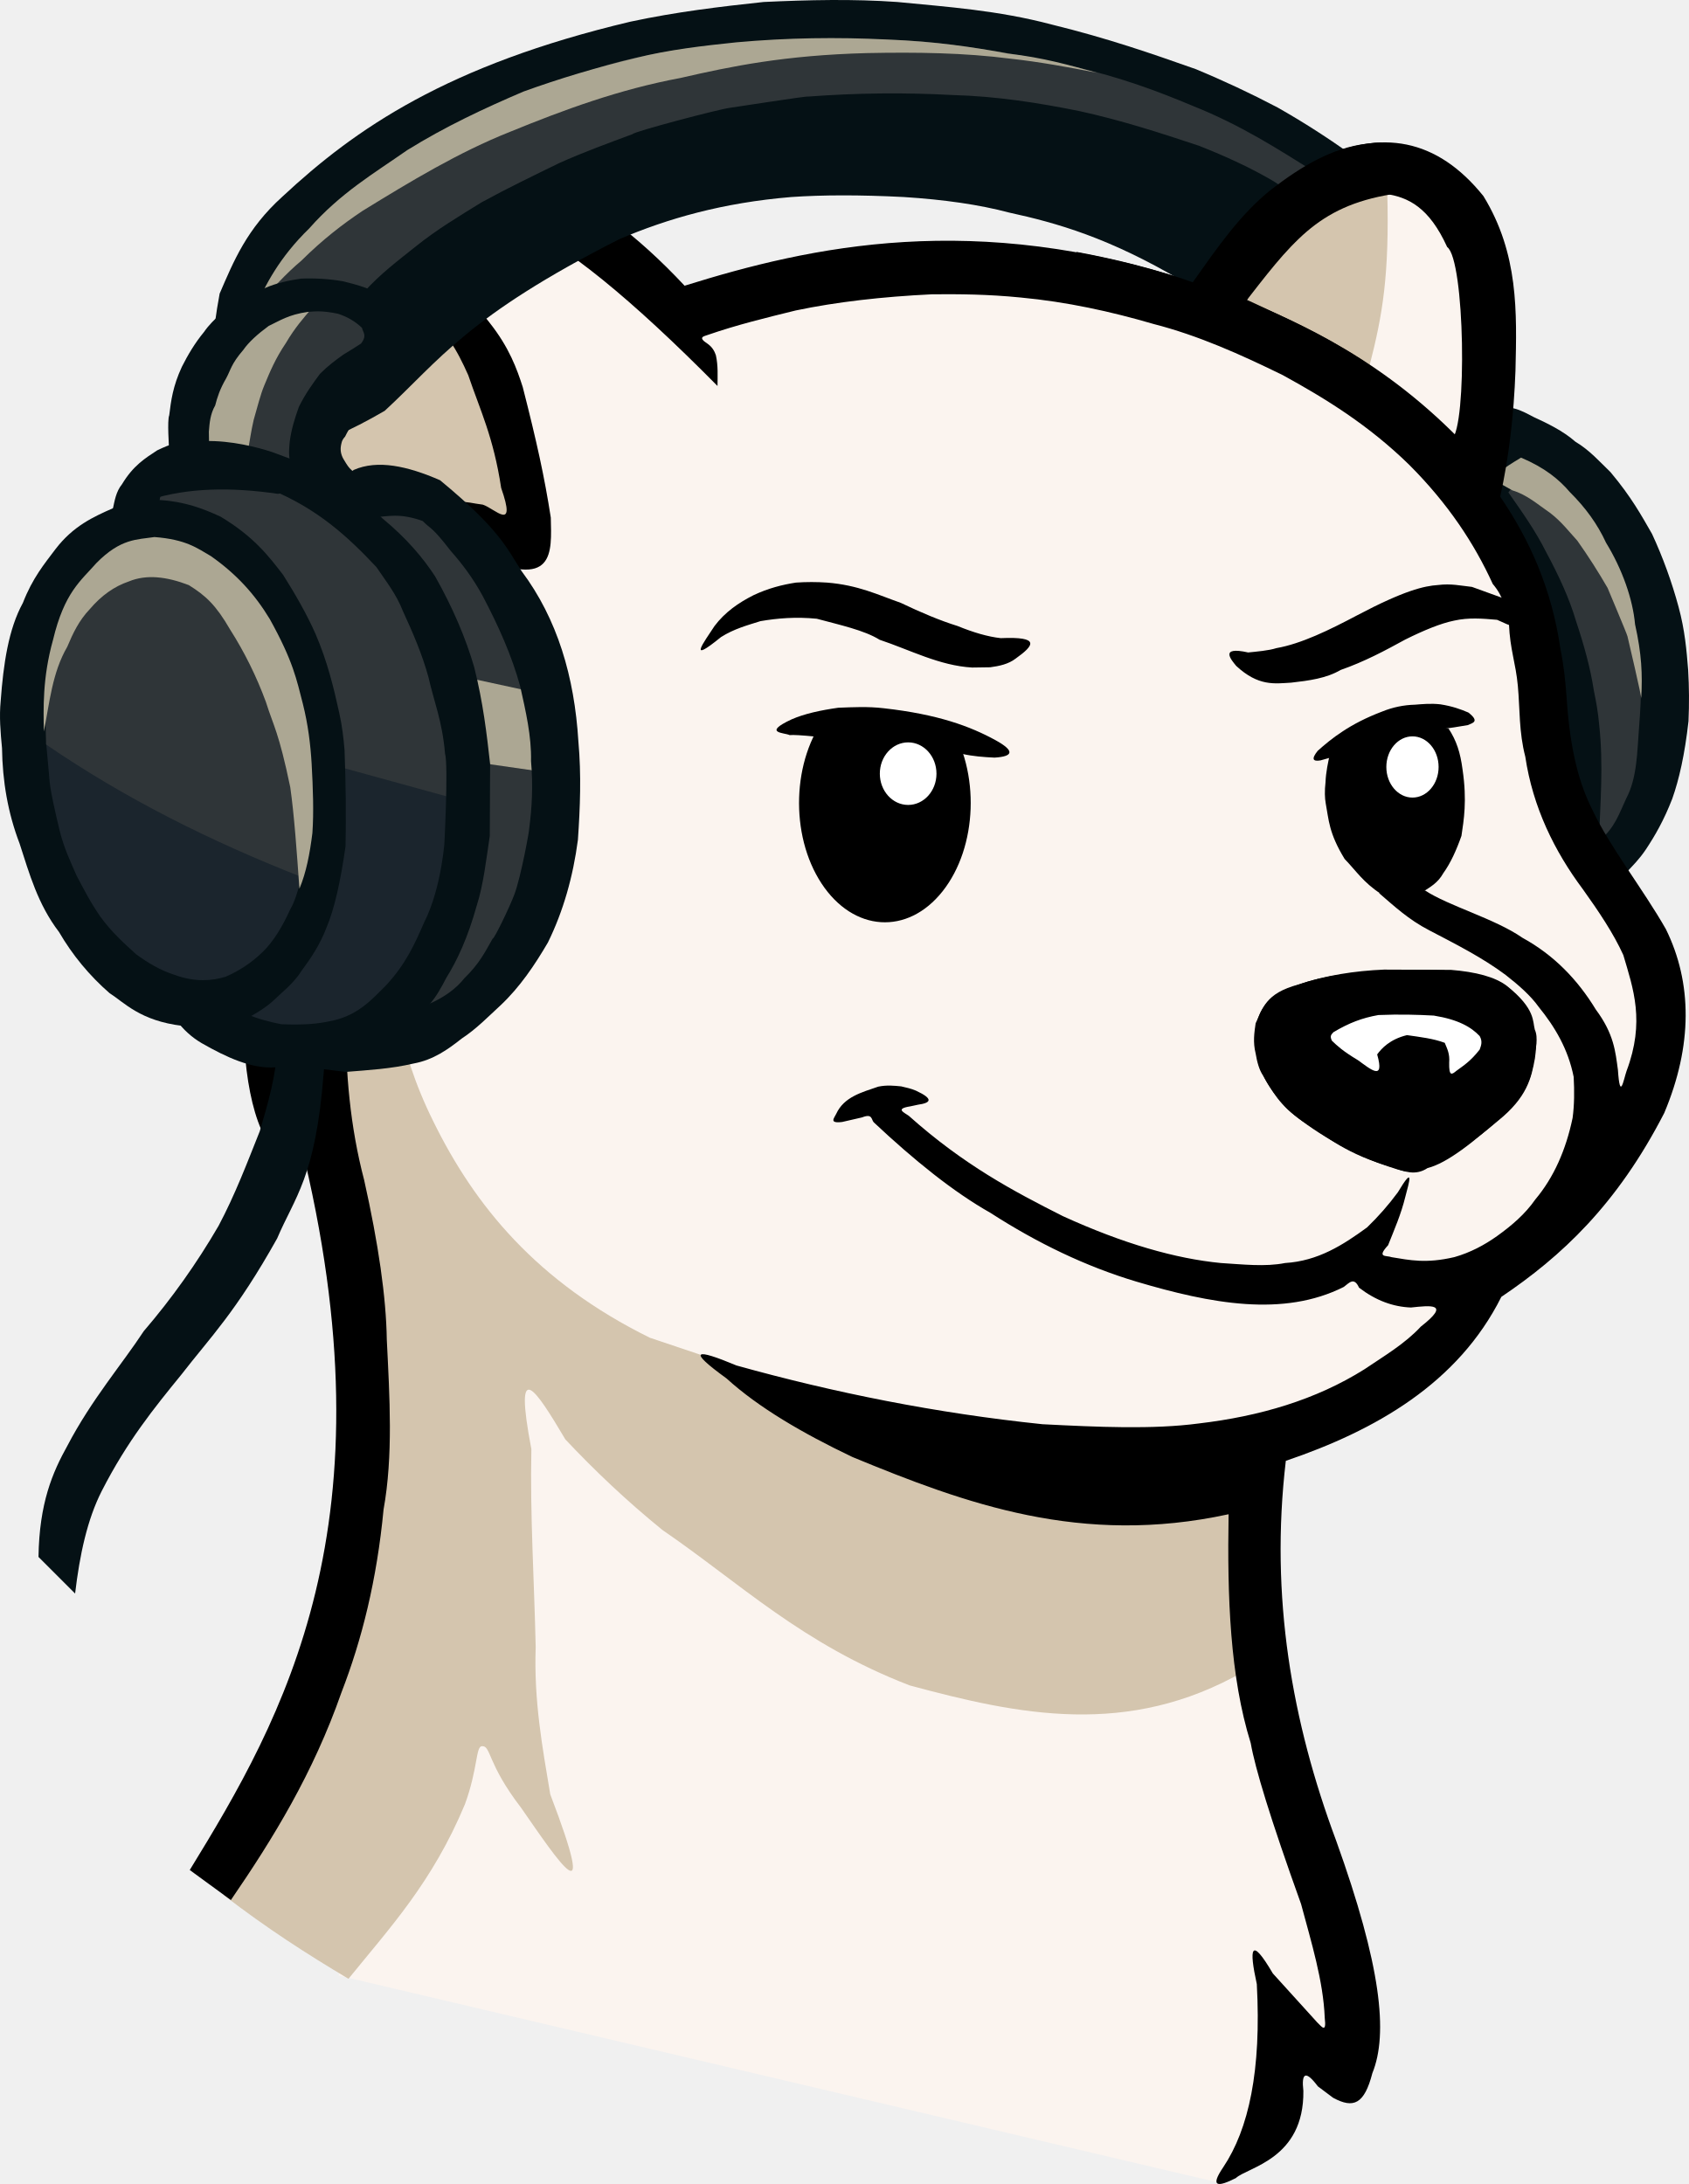
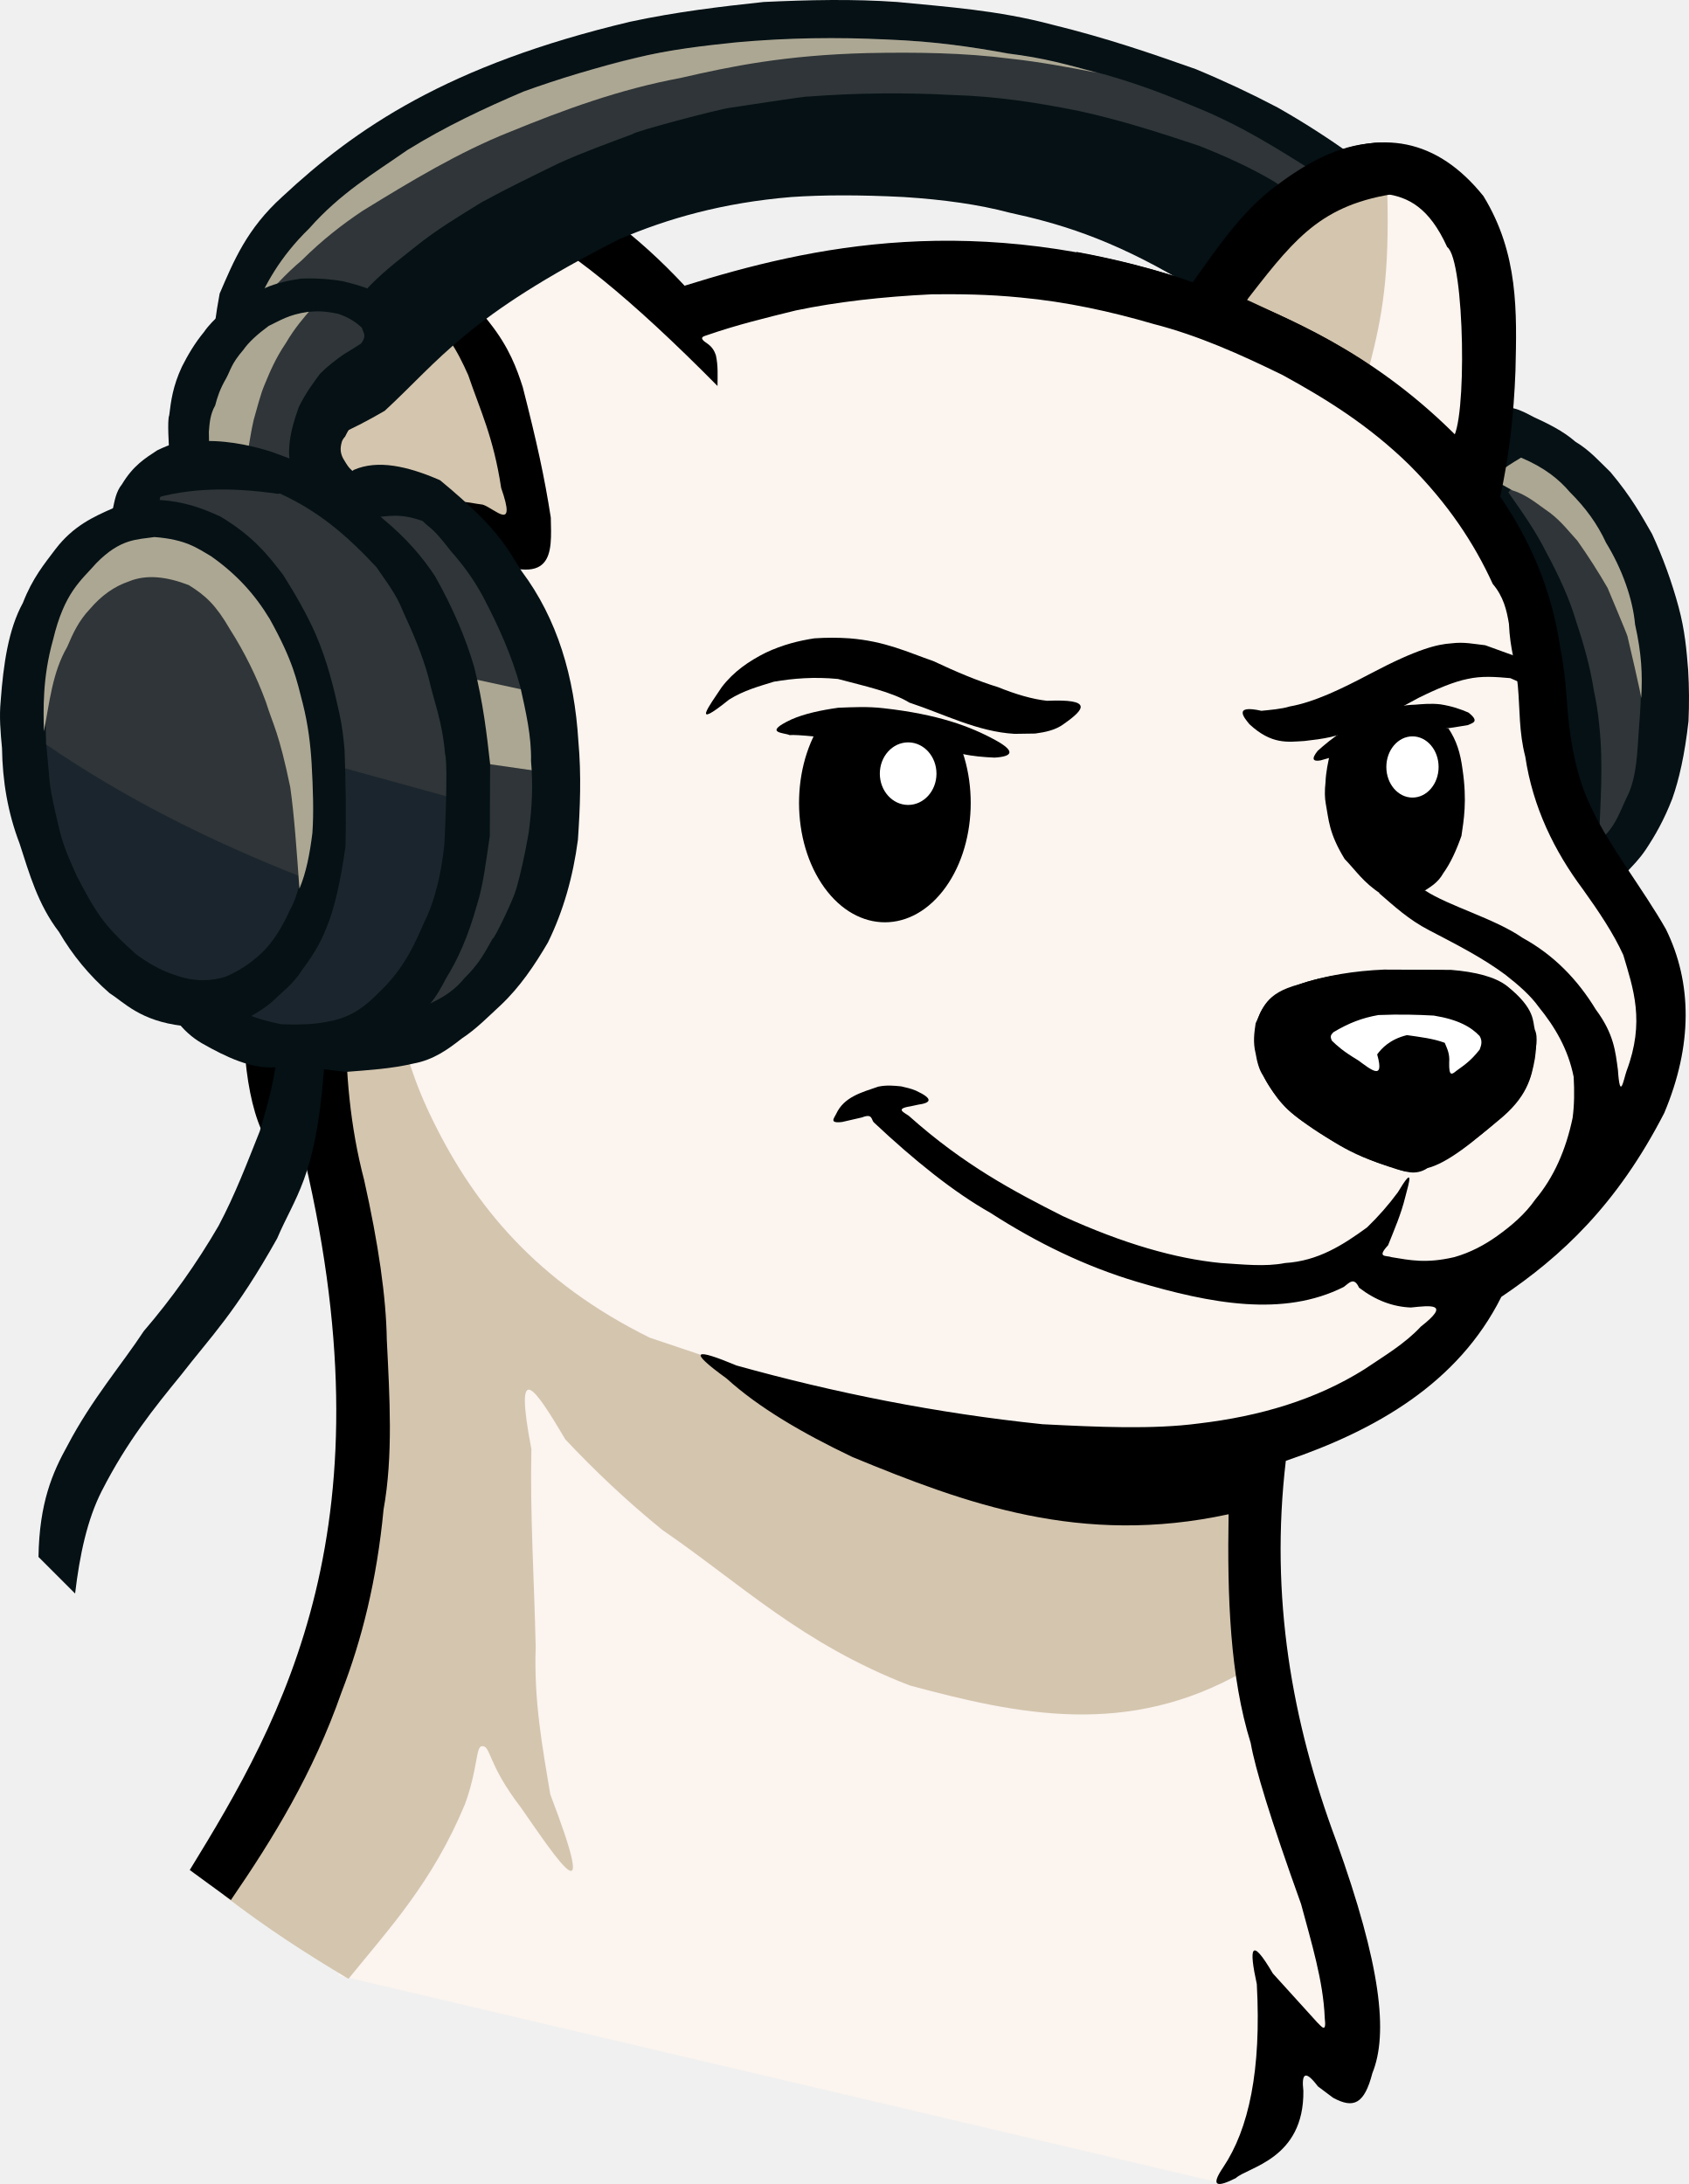
<svg xmlns="http://www.w3.org/2000/svg" xml:space="preserve" width="736.066" height="951.975" viewBox="0 0 194.751 251.877">
  <g style="display:inline">
    <path d="M144.693 272.218 43.172 248.33l3.982-65.52.88-81.816-13.9-15.131 1.056-28.504 11.084-15.66 16.891.88 19.706 13.196 35.19-4.574 33.43 9.15L162.4 39.763l11.612 6.862 1.76 16.891-.704 14.604 8.27 23.753 3.519 18.826 8.973 11.789-3.167 16.011-14.252 17.067-11.085 11.26-23.753 13.373 5.63 8.445 4.4 35.19 6.334 21.641-7.214 2.464z" style="display:inline;opacity:1;fill:#fbf4ef;fill-opacity:1;stroke-width:.265" transform="translate(-4.109 -20.492)" />
  </g>
  <g style="display:inline">
    <path d="M58.91 90.511c-.83 1.792-1.808 3.502-3.312 4.508-2.711 1.101-7.263.345-9.192-.651-3.783-2.864-3.966-5.497-4.665-7.154-2.375-6.325-1.962-12.51-2.115-18.724.489-4.038.902-8.103 2.986-11.57 3.246-3.463 4.635-2.872 6.718-3.795l12.255 9.58 4.603 20.652-9.082-.124zm88.645 122.734c-13.381 7.68-26.002 5.015-38.568 1.618-12.457-4.814-19.488-11.75-28.491-17.916-4.178-3.394-7.848-6.89-11.197-10.45-3.513-5.928-5.98-9.646-3.92 1.12-.16 7.65.33 15.178.498 22.83-.22 6.217.777 11.566 1.68 16.982 5.694 14.914.939 7.752-3.36 1.555-3.989-5.183-3.443-7.22-4.549-7.103-.674.07-.456 2.642-1.92 6.667-3.743 9.009-8.685 14.285-13.437 20.155-4.74-2.818-9.512-5.89-14.37-9.642l17.233-45.518-2.463-37.653-8.622-12.14 4.399-33.959 5.63-10.029 9.02 1.188c-5.683 15.753-9.524 31.775-1.058 48.844 4.778 9.744 11.938 18.535 24.975 24.975l7.868 2.645 30.102 14.721 31.67 1.584z" style="display:inline;opacity:1;fill:#d4c5ae;fill-opacity:1;stroke-width:.265" transform="translate(-4.109 -20.492)" />
  </g>
  <g style="display:inline;opacity:1;fill:#000">
    <path d="M187.235 66.299c2.165-.929 3.552-.07 5.047.707 1.557.722 3.361 1.571 4.817 2.849 1.649.986 2.786 2.292 4.053 3.517 2.42 2.888 3.54 4.963 4.78 7.112a53 53 0 0 1 3.058 8.411c.733 2.699.924 5.003 1.109 7.303a57 57 0 0 1 .038 5.888c-.433 3.856-1.083 6.721-1.873 8.947-.977 2.515-1.994 4.257-3.02 5.812-.803 1.201-1.54 1.896-2.295 2.715l-5.123-4.856-3.282-22.496-6.95-16.097-3.647-4.842z" style="display:inline;opacity:1;fill:#051115;fill-opacity:1;stroke-width:.265" transform="translate(-15.444 -18.912)" />
    <path d="M152.045 40.37c1.545 2.211 3.116 4.396 4.365 6.902 1.417 2.632 2.67 5.324 3.422 7.896.908 2.72 1.665 5.41 2.065 8.029.265 1.286.499 2.582.612 3.919.52 4.711.123 9.073-.02 13.44 1.846-1.48 2.345-3.2 3.155-4.914 1.256-2.371 1.251-5.375 1.472-8.24.294-3.68.415-7.2-.459-10.17-.625-5.277-2.561-9.403-5.888-12.082l-7.456-6.5z" style="display:inline;opacity:1;fill:#2f3538;fill-opacity:1;stroke-width:.265" transform="translate(21.88 16.422)" />
    <path d="M150.714 38.383c.21-.298.369-.57 2.79-2.027 2.798 1.185 4.399 2.54 5.628 3.974 1.796 1.785 3.173 3.664 4.177 5.846 1.864 3.038 3.085 6.508 3.342 9.403.758 3.403.87 5.744.71 8.567.07-.178-1.512-6.872-1.583-7.181-.08-.345-2.294-5.561-2.294-5.583a70 70 0 0 0-3.478-5.433c-.992-1.09-1.863-2.24-3.166-3.228-1.368-.933-2.63-2.08-4.33-2.588l-2.179-1.215z" style="display:inline;opacity:1;fill:#aca793;fill-opacity:1;stroke-width:.265" transform="translate(21.88 16.422)" />
  </g>
  <g style="display:inline;opacity:1;fill:#000">
    <path d="M25.989 236.158c10.745-17.503 23.663-39.974 12.764-83.92.318-1.247.209-2.19-1.232-.659-1.1.457-2.2.595-3.3-.836-4.188-9.652-1.846-33.777 5.591-49.626 1.796-1.788.365-1.699-.466-2.519-7.521-7.014-9.33-16.494-9.61-26.635.313-8.017 1.088-15.733 4.496-21.942 2.153-3.972 4.256-7.816 12.922-12.016 4.408-.93 8.38-2.295 18.123 2.111 6.779 3.365 12.253 7.419 17.77 13.328 14.581-4.555 33.43-8.74 58.591-.44 3.652-4.85 6.36-9.85 14.252-14.032 7.455-3.67 13.922-2.515 19.266 4.135 4.071 6.639 3.855 13.393 3.695 20.146-.189 5.123-.75 9.98-1.76 14.516 3.357 4.929 5.934 10.56 6.95 17.595.382 1.847.57 3.695.704 5.542.418 6.512 1.584 10.217 2.991 13.02 2.008 4.261 5.83 9.108 8.457 13.719 3.053 6.19 3.092 13.42-.187 21.207-5.446 10.589-11.858 16.54-18.785 21.207-4.985 9.969-14.491 15.389-24.85 18.909-1.847 15.684.697 30.114 5.806 43.811 5.178 14.402 6.022 22.261 4.173 26.807-.923 3.566-2.162 4.124-4.525 2.84l-1.76-1.32c-1.417-1.888-1.912-1.563-1.67.528.09 7.88-6.42 8.78-7.789 10.055-2.027 1.02-3.054 1.107-1.449-1.257 2.944-4.4 4.408-11.16 3.87-21.114-.91-4.153-.714-5.595 1.848-1.232l5.103 5.63c.475.433 1.113 1.406.88-.527-.16-4.196-1.537-8.674-2.728-13.108-3.58-9.968-5.29-15.637-5.806-18.563-2.394-7.675-2.714-16.857-2.551-26.392-16.993 3.693-30.291-1.2-43.371-6.598-5.782-2.758-10.84-5.718-14.516-9.061-4.601-3.332-3.632-3.496 1.144-1.496 11.312 3.152 23.027 5.499 35.277 6.774 6.365.324 12.703.621 18.035-.088 7.017-.829 13.48-2.722 19.09-6.246 2.275-1.537 4.678-2.947 6.51-4.926 3.5-2.732 1.128-2.44-1.143-2.2-2.052-.078-4.049-.802-5.983-2.287-.586-1.307-1.173-.513-1.76-.088-6.971 3.51-15.315 1.945-23.928-.616-5.815-1.742-11.403-4.434-16.803-7.918-4.268-2.411-8.793-6.058-13.475-10.457-.287-.327-.136-1.04-1.338-.56l-2.301.529c-1.562.189-.902-.455-.685-.933.902-1.962 2.933-2.481 4.853-3.142.997-.204 1.817-.112 2.643-.031.57.135 1.14.25 1.711.498 2.08.967 1.703 1.41.218 1.617l-.871.187c-1.8.28-.73.697-.187 1.088 6.37 5.69 12.082 8.7 17.76 11.57 7.018 3.203 13.027 4.908 18.227 5.413 2.524.154 5.102.458 7.403 0 3.811-.233 6.683-2.084 9.455-4.106a32 32 0 0 0 3.546-4.043c1.937-3.246 1.32-1.201.87.497-.495 2.034-1.272 3.787-1.99 5.599-1.375 1.492-.2 1.148.414 1.38 2.075.338 3.946.76 7.238-.012 1.829-.522 3.436-1.376 4.914-2.426 1.663-1.194 3.22-2.51 4.417-4.23 2.122-2.53 3.518-5.69 4.292-9.393.204-1.51.213-3.1.124-4.728-.642-3.233-2.175-5.787-4.043-8.087-.894-1.257-2.258-2.471-3.795-3.67-2.667-1.998-5.769-3.562-8.833-5.163-2.376-1.227-4.027-2.784-5.785-4.292l5.312-.297c2.725 1.797 8.058 3.25 11.235 5.46 3.623 1.985 6.36 4.823 8.46 8.273 2.106 2.833 2.263 4.874 2.55 6.968.247 3.649.639 1.16.996.124 2.146-5.71.778-9.483-.374-13.374-1.128-2.495-2.84-5.037-4.665-7.59-3.273-4.383-5.764-9.446-6.638-15.292-.743-2.848-.612-5.49-.857-8.154-.245-2.677-.896-4.127-1.027-7.16-.258-1.577-.626-3.141-1.867-4.603-2.116-4.636-5.125-9.229-9.642-13.748-4.64-4.535-9.567-7.591-14.556-10.326-4.842-2.375-9.74-4.579-14.93-5.91-4.917-1.437-9.976-2.547-15.303-3.048-3.837-.38-7.058-.398-10.202-.373-5.79.279-11.063.884-15.738 1.866-3.416.838-6.833 1.675-10.078 2.8-.484.188-1.312.254-.062 1.057.512.369.771.821.933 1.306.27 1.224.194 2.378.187 3.546-10.01-10.131-17.672-16.348-22.954-18.6-2.956-1.384-5.932-2.868-8.647-3.048-1.793-.281-3.032-.148-4.168.062-5.788 1.274-8.787 5.407-11.384 9.954-2.712 4.576-3.397 9.991-3.732 15.551a67.5 67.5 0 0 0 .186 9.145c.896 6.264 2.97 11.19 6.034 14.992 3.286 3.897 6.813 5.822 10.389 7.34 1.189.165 1.899.445.187 1.306-1.98 1.486-4.065 1.887-6.221 1.556-.506-.2-1.01-.396-1.058.435-6.56 16.366-7.117 27.179-7.154 37.51-.13 1.76.153 2.32 1.182.685l4.48-4.168c-.054 6.435.511 12.746 2.114 18.849 1.648 7.363 2.542 13.538 2.613 18.413.33 6.683.745 13.395-.373 19.595-.775 8.138-2.503 15.022-4.852 21.089-3.262 9.326-7.866 16.83-12.753 23.95z" style="display:inline;opacity:1;fill:#000;stroke-width:.265" transform="translate(-4.109 -20.492)" />
    <path d="M168.705 155.206c-1.361.918-2.72.4-3.919-.062-5.482-1.53-7.53-3.477-10.45-5.319-2.728-1.83-3.55-3.568-4.604-5.318-.419-.608-.669-1.498-.84-2.52-.328-1.325-.155-2.4 0-3.483.83-1.663 1.06-3.45 4.977-4.48 3.144-1.054 6.436-1.566 9.829-1.71l7.713.031c2.858.233 5.104.805 6.47 1.867 3.326 2.65 2.939 4.134 3.203 5.038.427.905.095 2.349-.124 3.173-.212 3.632-1.915 4.477-3.017 6.252-3.974 3.632-7.005 5.968-9.238 6.531" style="display:inline;opacity:1;fill:#000;stroke-width:.265" transform="translate(-4.109 -20.492)" />
    <path d="m163.588 41.744-2.2 21.29 10.865 8.62 2.727-15.57-4.838-11.921z" style="display:inline;opacity:1;fill:#fbf4ef;fill-opacity:1;stroke-width:.265" transform="translate(-4.109 -20.492)" />
    <path d="M164.071 42.667c.246 9.532-.535 14.123-2.033 19.935-5.168-3.467-9.625-5.422-14.154-7.53 1.553-2.56 3.69-4.827 5.938-7.038 3.069-3.18 6.477-5.002 10.25-5.367" style="display:inline;opacity:1;fill:#d4c5ae;fill-opacity:1;stroke-width:.265" transform="translate(-4.109 -20.492)" />
    <path d="M173.184 71.942c-9.263-9.741-18.796-14.136-26.811-17.355l-1.897 5.474c9.85 3.71 18.327 8.96 24.82 16.391z" style="display:inline;opacity:1;fill:#000;fill-opacity:1;stroke-width:.265" transform="translate(-4.109 -20.492)" />
    <path d="M147.275 55.862c5.66-7.236 8.6-11.554 17.325-12.97l-7.06-2.395c-7.266 2.875-11.968 7.13-13.842 12.908z" style="display:inline;opacity:1;fill:#000;fill-opacity:1;stroke-width:.265" transform="translate(-4.109 -20.492)" />
    <path d="M171.505 71.17c1.79-1.49 1.52-20.72-.528-22.19-2.072-4.554-4.46-5.76-7.17-6.137-3.084-1.822 1.849-2.735 5.19-2.155 6.288 2.97 5.66 6.494 5.983 9.941 1.971 4.365 2.49 8.694 1.144 12.976.513 3.181 1.327 6.549-.88 8.05-2.016 1.817-2.851.6-3.739-.484" style="display:inline;opacity:1;fill:#000;fill-opacity:1;stroke-width:.265" transform="translate(-4.109 -20.492)" />
  </g>
  <g style="display:inline" transform="translate(-4.109 -20.492)">
    <path d="M113.48 103.853a9.897 13.768 0 0 1-.682 19.425 9.897 13.768 0 0 1-13.965-.902 9.897 13.768 0 0 1 .616-19.43" style="opacity:1;fill:#000;stroke-width:.265" />
    <path d="M118.784 107.867c2.187-.135 2.363-.773.093-2.022-2.897-1.581-6.57-2.962-12.845-3.67-1.873-.222-3.553-.122-5.257-.062-2.051.29-3.914.695-5.38 1.337-3.44 1.608-.842 1.523-.234 1.82 1.652-.177 13.235 1.44 19.953 2.177 1.174.264 2.414.361 3.67.42" style="opacity:1;fill:#000;stroke-width:.265" />
    <ellipse cx="108.824" cy="109.716" rx="3.266" ry="3.608" style="opacity:1;fill:#fff;stroke-width:.265" />
  </g>
  <g style="display:inline" transform="translate(-4.109 -20.492)">
    <path d="M163.324 123.574c-2.047-1.337-2.863-2.675-4.167-4.012-1.844-3.008-1.829-4.548-2.178-6.376-.122-.662-.143-1.475-.03-2.489.043-1.132.288-2.303.548-3.421 4.69-3.738 9.177-3.544 13.634-2.768.923 1.405 1.359 2.767 1.618 4.727.54 3.649.135 5.865-.126 7.656-.588 1.667-1.26 3.147-2.083 4.288-.654 1.166-1.51 1.596-2.332 2.146z" style="opacity:1;fill:#000;stroke-width:.265" />
    <path d="m157.231 107.944-.857.242c-.875.152-1.096-.139-.33-1.1 1.556-1.393 3.695-3.125 7.463-4.543a10.7 10.7 0 0 1 3.753-.78c.889-.07 1.842-.164 2.926-.043 1.378.215 2.347.566 3.233.946 1.345 1.053.5 1.194-.066 1.451a54 54 0 0 1-3.233.484z" style="opacity:1;fill:#000;stroke-width:.265" />
    <ellipse cx="166.975" cy="108.945" rx="3.013" ry="3.53" style="opacity:1;fill:#fff;stroke-width:.265" />
  </g>
  <g style="display:inline">
    <path d="M168.985 155.02c-2.233 1.099-3.428.406-4.79 0-5.072-1.647-10.145-5.098-11.812-6.82-2.585-2.855-2.936-4.303-3.34-5.785-.16-1.228-.454-2.44 0-4.067.57-2.235 2.15-3.277 4-3.999 3.28-1.353 6.838-1.648 10.406-1.91a74 74 0 0 1 8.056.03c2.382.073 4.388.708 6.185 1.658 3.329 2.63 3.226 5.033 3.427 5.576.233.943.088 1.958-.022 2.844-.416 2.25-.875 4.489-4.28 7.223-3.024 2.578-5.55 4.16-7.83 5.25" style="display:inline;opacity:1;fill:#000;stroke-width:.265" transform="translate(-4.109 -20.492)" />
    <path d="M162.904 142.096c.904 3.18-.797 1.679-2.208.669-1.796-1.079-2.391-1.66-3.017-2.255-.295-.624.012-.747.187-.98 1.81-1.074 3.297-1.64 5.178-1.975 2.478-.103 4.49-.04 6.392.062 2.827.457 4.318 1.33 5.288 2.364.357.629.166 1.088 0 1.555-1.071 1.37-1.857 1.839-2.69 2.458-.543.453-.856.644-.825-.95.078-1.01-.203-1.532-.513-2.285-1.31-.494-2.845-.672-4.355-.887-1.963.468-2.948 1.55-3.437 2.224" style="opacity:1;fill:#fff;stroke-width:.265" transform="translate(-4.109 -20.492)" />
  </g>
  <g style="display:inline">
-     <path d="M148.021 95.737c-3.358-.744-1.933.867-1.368 1.555 2.562 2.374 4.425 2.04 6.345 1.928 2.04-.229 4.058-.5 5.692-1.462 2.753-.96 5.118-2.23 7.465-3.514 2.137-1.062 4.071-1.861 5.63-2.178 1.659-.37 3.218-.245 4.945-.093.684.27 1.632.846 1.866.591l-.809-2.955-3.95-1.43c-1.314-.14-2.402-.408-3.919-.218-1.59.104-3.901.632-9.3 3.483-3.264 1.726-6.476 3.296-9.33 3.795-.898.29-2.251.398-3.546.529zM119.5 94.088c4.624-.201 3.854.838 1.71 2.364-.822.633-1.881.856-2.923.995l-2.084.031c-3.754-.212-7.138-2.025-10.669-3.203-1.764-1.105-4.62-1.714-7.247-2.426-2.402-.236-4.512-.063-6.5.28-1.514.48-3.028.878-4.542 1.835-3.949 3.218-1.977.607-.746-1.276 1.21-1.606 2.773-2.682 4.479-3.545 1.733-.82 3.346-1.22 4.914-1.462a26 26 0 0 1 3.577 0c3.619.292 5.88 1.42 8.491 2.332 2.339 1.118 4.556 2.054 6.563 2.675 1.817.744 3.491 1.237 4.977 1.4" style="opacity:1;fill:#000;stroke-width:.265" transform="translate(-4.109 -20.492)" />
+     <path d="M146.186 96.042c-3.358-.743-1.933.867-1.368 1.556 2.562 2.374 4.424 2.04 6.345 1.928 2.04-.229 4.058-.5 5.692-1.462 2.753-.96 5.118-2.23 7.465-3.515 2.137-1.06 4.071-1.86 5.63-2.177 1.659-.37 3.218-.246 4.945-.093.684.27 1.631.846 1.866.59l-.809-2.954-3.95-1.43c-1.314-.14-2.403-.408-3.919-.218-1.59.104-3.902.632-9.3 3.483-3.264 1.726-6.476 3.296-9.33 3.795-.898.29-2.251.398-3.547.529z" style="opacity:1;fill:#000;stroke-width:.265" transform="translate(-.744 -14.069)" />
+     <path d="M121.48 94.89c5.258-.225 4.382.943 1.945 2.658-.935.712-2.139.963-3.323 1.119l-2.37.035c-4.267-.24-8.114-2.277-12.128-3.601-2.006-1.242-5.252-1.927-8.239-2.728-2.73-.265-5.129-.07-7.39.315-1.72.54-3.441.988-5.162 2.063-4.49 3.617-2.249.682-.849-1.434 1.376-1.805 3.153-3.015 5.092-3.985 1.97-.922 3.804-1.371 5.587-1.644a29.5 29.5 0 0 1 4.066 0c4.114.33 6.685 1.597 9.653 2.623 2.659 1.256 5.18 2.309 7.461 3.006 2.066.836 3.969 1.39 5.658 1.574" style="opacity:1;fill:#000;stroke-width:.299" transform="translate(-.744 -14.069)" />
  </g>
  <g style="display:inline">
    <path d="M59.034 84.477c-.762-.058-.704-2.667-2.393-1.997-1.747-3.027-.914-.354-.622-2.283.505-2.504 1.537-1.772 3.762-1.505 1.377.442 3.937 3.267 2.115-1.929-.885-5.872-2.44-9.002-3.795-13-1.309-2.952-2.672-5.323-4.976-6.781-2.192-1.706 2.226-1.668.362-1.405-4.327 2.61-2.222.991-1.399-.178 2.128-1.528-.493-1.414 2.337-.892 3.27.731 4.583 1.144 6.102 3.159 2.303 2.893 3.19 5.39 3.857 7.465 1.623 6.353 2.497 10.315 3.235 15.054.083 4.011.56 8.537-8.585 4.292" style="display:inline;opacity:1;fill:#000;stroke-width:.265" transform="translate(-4.109 -20.492)" />
  </g>
  <g style="display:inline">
    <path d="M40.77 52.774c1.613-3.73 3.111-7.462 7.246-11.193 8.396-7.829 19.008-15.165 40.121-20.169 5.31-1.138 10.348-1.734 15.357-2.27 5.177-.244 10.334-.364 15.41 0 5.823.57 11.577.952 17.79 2.595 6.512 1.6 11.458 3.325 16.6 5.137a114 114 0 0 1 9.462 4.434 94 94 0 0 1 8.58 5.5l-17.177 16.399-2.487-1.947c-8.391-4.937-14.325-6.626-19.899-7.84-3.414-.907-7.475-1.49-12.112-1.785-5.175-.265-9.433-.244-12.977 0-7.919.659-14.264 2.48-19.845 4.867-17.599 8.945-20.675 13.918-27.036 19.79-16.023 9.331-22.475 4.98-19.033-13.518" style="display:inline;opacity:1;fill:#051115;fill-opacity:1;stroke-width:.265" transform="translate(-15.444 -18.912)" />
    <path d="M57.438 52.561c1.836-2.047 3.916-3.606 5.96-5.24 2.481-1.992 5.042-3.508 7.592-5.085 3.025-1.654 5.97-3.065 8.925-4.512 2.684-1.212 5.59-2.276 8.483-3.348 0-.25 10.078-2.917 11.28-3.041.41-.043 8.936-1.391 8.958-1.285q8.353-.63 16.598-.181c5.195.14 9.978.911 14.635 1.846 4.695 1.022 9.265 2.486 13.818 4.005 3.1 1.225 6.013 2.561 8.603 4.091l2.479 1.611 2.24-2.69c-4.265-2.655-8.39-5.349-14.032-7.609-4.036-1.696-8.31-3.283-13.459-4.473-4.059-.92-8.263-1.792-13.23-2.41-3.898-.6-8.17-.876-12.884-.764-9.864-.27-23.312.896-30.74 3.9-6.848 2.132-18.856 6.915-29.212 15.542-2.27 2.856-5.05 4.811-7.453 9.349 5.074-.864 8.144-.226 11.439.294" style="display:inline;opacity:1;fill:#2f3538;fill-opacity:1;stroke-width:.265" transform="translate(-15.444 -18.912)" />
    <path d="M44.85 54.523c1.135-2.685 2.827-5.946 6.248-9.265 3.62-4.11 7.488-6.362 11.3-9.03 4.41-2.735 8.9-4.833 13.41-6.759 4.142-1.5 8.483-2.8 13.032-3.893 3.65-.91 7.565-1.378 11.517-1.784 5.892-.533 11.67-.608 17.357-.325 5.762.232 10.005.886 13.951 1.622 4.103.468 7.16 1.354 10.274 2.217-3.355-.656-6.695-1.268-9.95-1.622-5.354-.693-10.941-.766-16.6-.649-9.469.249-15.604 1.516-21.466 2.866-7.12 1.329-13.47 3.68-19.682 6.218-5.873 2.332-11.46 5.707-17.033 9.138-2.216 1.488-4.509 3.23-7.03 5.732-1.647 1.365-3.623 3.484-5.329 5.534" style="display:inline;opacity:1;fill:#aca793;fill-opacity:1;stroke-width:.265" transform="translate(-15.444 -18.912)" />
    <path d="M152.977 51.464c2.758-3.893 5.463-7.851 9.061-10.706 3.443-2.65 7.012-4.804 11.012-5.276 5.383-.726-1.067 2.056 1.567 4.129-4.965 1.722-8.266 3.79-9.708 4.629-1.58.918-7.617 6.777-11.397 9.862-4.511-1.99-9.255-3.05-14.07-3.824l.133-2.313c4.718.866 9.194 2.021 13.402 3.499" style="display:inline;opacity:1;fill:#000;fill-opacity:1;stroke-width:.265" transform="translate(-15.444 -18.912)" />
  </g>
  <g style="display:inline">
    <path d="M43.23 70.97c.082-.109 2.866-10.977 2.866-10.977l4.407-6.327 7.38 1.19 1.163 4.218-4.893 3.65-4.055 5.731-.109 5.245z" style="display:inline;opacity:1;fill:#2f3538;fill-opacity:1;stroke-width:.265" transform="translate(-15.444 -18.912)" />
    <path d="m38.732 70.581.994-7.953 6.156-7.417 5.544-.765c-.943 1.09-1.97 2.242-3.021 4.034-1.198 1.768-1.834 3.298-2.485 4.875-.45 1.061-.826 2.615-1.224 3.976-.298 1.294-.443 2.36-.65 3.518z" style="display:inline;opacity:1;fill:#aca793;fill-opacity:1;stroke-width:.265" transform="translate(-15.444 -18.912)" />
    <path d="M34.93 70.672c.012-.21-.224-3.268.027-3.866.206-1.668.409-3.332 1.46-5.597.696-1.377 1.491-2.725 2.542-4.001.597-.86 1.248-1.464 1.91-2.09 1.646-1.228 3.347-2.273 5.146-2.993 1.291-.565 2.694-.87 4.137-1.081a23 23 0 0 1 4.785.297c.825.206 1.609.384 2.728.786 1.177.545 1.982.984 2.814 1.431 1.134.746 1.948 1.44 2.785 2.136.845.73 1.165 1.46 1.406 2.19.14 1.342-.123 1.823-.324 2.433-.714 1.453-1.257 1.558-1.823 2.256-1.617.926-1.785 1.307-2.53 1.637-.926.796-2.071 1.588-2.652 2.434-1.043.722-1.584 1.557-2.107 2.622-.412.441-.414.765-.486 1.109-.09.633.088 1.167.405 1.649.263.42.452.829 1.055 1.297l-1.271 1.947-6.056-3.136c-.183-.905-.09-1.59-.027-2.298.172-1.364.579-2.688 1.054-4.002.778-1.572 1.606-2.686 2.434-3.812.965-.963 1.838-1.604 2.703-2.217.88-.525 1.446-.894 2.028-1.27.73-.95.22-1.282.108-1.812-.862-.827-1.794-1.302-2.758-1.622-1.77-.376-2.608-.286-3.487-.216-2.245.319-3.227 1.016-4.515 1.622-1.282.943-2.301 1.866-2.92 2.758-1.418 1.65-1.428 2.263-1.974 3.271-.737 1.265-1.037 2.224-1.27 3.136-.579 1.01-.649 2.019-.73 3.028l.027 1.758z" style="display:inline;opacity:1;fill:#051115;fill-opacity:1;stroke-width:.265" transform="translate(-15.444 -18.912)" />
  </g>
  <g style="display:inline">
    <path d="m-13.22 167.358-4.222-4.222c.094-6.22 1.612-9.735 3.343-12.845 2.782-5.317 6.335-9.435 8.797-13.196a81.6 81.6 0 0 0 8.622-12.14c1.93-3.636 3.297-7.273 4.75-10.909.938-3.202 1.894-6.4 2.024-9.765l5.541.796-.208 2.417c-.933 11.892-3.332 14.146-5.35 18.91-4.797 8.566-7.66 11.331-11.072 15.739-3.102 3.81-6.204 7.621-9.145 13.374-1.68 3.293-2.555 7.392-3.08 11.841" style="display:inline;opacity:1;fill:#051115;fill-opacity:1;stroke-width:.265" transform="translate(21.88 16.422)" />
    <path d="m-4.022 39.186.077 2.408 17.129-.382-4.78-3.976-9.94-.153z" style="opacity:1;fill:#051115;fill-opacity:1;stroke-width:.265" transform="translate(21.88 16.422)" />
    <path d="m25.572 99.52 8.105-22.1-3.632-19.385L18.27 40.906l7.953-.153 13.611 17.282 1.835 22.559-6.729 16.67-7.876 4.512z" style="display:inline;opacity:1;fill:#2f3538;fill-opacity:1;stroke-width:.265" transform="translate(21.88 16.422)" />
    <path d="m33.869 71.609 6.92.994-1.682-9.33-6.691-1.452z" style="opacity:1;fill:#aca793;fill-opacity:1;stroke-width:.265" transform="translate(21.88 16.422)" />
    <path d="m21.236 43.233-5.353-3.244 3.028-2.217c2.744-1.205 6.188-.451 9.949 1.19 6.897 5.696 7.676 7.814 9.408 10.49 4.125 5.516 6.086 12.175 6.543 19.627.35 3.908.201 7.65-.054 11.355-.56 4.244-1.677 8.21-3.46 11.842-1.534 2.62-3.22 5.131-5.462 7.246-1.44 1.32-2.779 2.719-4.488 3.839-1.602 1.27-3.274 2.448-5.515 2.866-2.664.624-5.246.762-7.84.973l-3.083-.379c.684-4.588 8.544-5.01 12.815-7.516 1.62-.736 2.975-1.679 3.948-2.92 1.725-1.662 2.419-3.087 3.244-4.542.176.067 1.964-3.64 2.514-5.11.779-2.077 1.765-7.583 1.703-7.542.32-2.428.47-4.983.217-7.84.063-2.867-.607-5.732-1.244-8.598-.956-3.52-2.508-6.989-4.326-10.436-1.143-2.102-2.39-3.734-3.677-5.191-2.265-2.929-2.258-2.45-3.244-3.46-2.695-.965-3.977-.517-5.623-.433" style="opacity:1;fill:#051115;fill-opacity:1;stroke-width:.265" transform="translate(21.88 16.422)" />
    <path d="m16.204 70.423 14.53 3.288-.995 15.218-6.576 10.553-8.947 4.588-8.412-1.53-.917-3.517 8.717-8.947s1.76-7.341 2.065-8.106c.306-.765.535-11.547.535-11.547" style="opacity:1;fill:#1b252d;fill-opacity:1;stroke-width:.265" transform="translate(21.88 16.422)" />
    <path d="M17.775 72.161 14.098 57.13l-7.3-10.598-11.3-5.353c4.293-1.343 9.238-1.445 14.653-.649l3.19-.432 11.842 10.868 4.272 12.545.703 12.058z" style="display:inline;opacity:1;fill:#2f3538;fill-opacity:1;stroke-width:.265" transform="translate(21.88 16.422)" />
    <path d="M6.439 100.485c1.454.62 2.795.952 4.107 1.214 2.696.112 4.196-.06 5.39-.306 3.386-.559 5.078-2.584 6.615-4.09 2.39-2.542 3.42-4.94 4.474-7.342 2.106-4.132 2.383-10.004 2.325-8.92-.043.821.504-9.092.083-10.58-.33-3.788-1.26-5.902-1.911-8.793-.718-2.624-1.799-5.128-2.944-7.61-.757-1.957-1.965-3.463-3.06-5.084-3.331-3.548-6.812-6.742-12.292-8.99-1.95-.966-4.169-1.544-6.136-1.678-1.282-.087-1.991.072-2.791.191-1.616.22-2.081.859-2.983 1.339-.68.614-.759 1.094-.803 1.567l-5.39.918c.217-1.008.367-2.036 1.07-2.906 1.303-2.163 2.68-2.997 4.053-3.9 3.116-1.521 3.8-.832 5.506-1.07 3.037-.079 6.043.713 7.723 1.261l3.097 1.147c3.47 1.535 6.355 3.338 9.635 6.5 2.89 2.395 4.697 4.584 6.08 6.691 2.058 3.64 3.533 7.125 4.511 10.477 1.03 4.094 1.439 7.634 1.835 11.164l-.038 8.297c-.416 2.76-.735 5.638-1.491 7.991-1.05 3.767-2.252 6.33-3.518 8.373-.57 1.102-1.16 2.165-1.873 2.983-2.985 3.36-6.255 4.724-9.52 6.117l-8.297 1.224c-2.756.198-5.629-1.134-8.527-2.791a9.55 9.55 0 0 1-2.906-2.639z" style="display:inline;opacity:1;fill:#051115;fill-opacity:1;stroke-width:.265" transform="translate(21.88 16.422)" />
    <path d="M-.848 101.89c-4.886-.586-6.691-2.688-8.412-3.785a28 28 0 0 1-5.812-7.035c-2.45-3.206-3.419-6.725-4.55-10.209-1.35-3.52-1.974-7.202-2.026-11.011-.175-1.81-.331-3.62-.153-5.43.315-4.254.89-8.277 2.562-11.317 1.114-2.864 2.463-4.478 3.785-6.232 2.032-2.637 4.34-3.688 6.653-4.703l5.39-.918c2.751.164 4.924.963 6.96 1.912 3.815 2.29 5.522 4.51 7.226 6.73 1.433 2.28 2.745 4.562 3.747 6.843 1.356 3.156 2.068 6.119 2.715 9.062.333 1.47.492 2.883.611 4.282.145 3.838.187 7.539.115 11.088-.568 4.037-1.29 7.28-2.218 9.444-.726 1.892-1.746 3.431-2.829 4.894-.945 1.5-2.183 2.414-3.326 3.518-.784.707-1.63 1.226-2.486 1.72z" style="opacity:1;fill:#051115;fill-opacity:1;stroke-width:.265" transform="translate(21.88 16.422)" />
    <path d="m-16.562 69.223.308 3.387c.123 1.211-.02 1.47 1.275 6.862.521 2.032 1.247 3.517 1.936 5.103.81 1.513 1.526 2.971 2.727 4.707 1.3 1.802 2.72 3.064 4.135 4.354 1.358.988 2.792 1.855 4.442 2.376 2.413.882 4.343.668 5.85.22a14 14 0 0 0 4.267-2.838c1.29-1.24 2.308-2.964 3.19-4.904.778-1.33 1.06-2.978 1.56-4.53z" style="opacity:1;fill:#1b252d;fill-opacity:1;stroke-width:.265" transform="translate(21.88 16.422)" />
    <path d="m-16.562 69.443-.132-4.662 3.343-11.613 4.882-3.123 10.645.132 6.466 9.941 4.575 16.803-.352 7.786c-10.35-4.062-20.25-8.976-29.427-15.264" style="display:inline;opacity:1;fill:#2f3538;fill-opacity:1;stroke-width:.265" transform="translate(21.88 16.422)" />
    <path d="M-16.826 67.948c-.042-2.615-.17-6.172 1.055-10.557 1.322-5.529 3.22-6.83 5.015-8.885 2.806-2.844 4.673-2.685 6.686-2.992 3.65.278 4.932 1.285 6.51 2.2 2.963 2.088 5.051 4.39 6.785 7.255 2.715 4.89 3.094 6.99 3.819 9.786.6 2.395.877 4.669 1.009 6.888.161 2.867.255 5.632.088 8.005-.29 2.35-.712 4.567-1.496 6.422-.3-4.216-.595-8.453-1.056-11.7-1.325-6.381-1.94-7.07-2.815-9.853a43.6 43.6 0 0 0-4.135-8.358c-1.611-2.78-2.778-3.877-4.75-5.102-2.534-.976-4.881-1.267-6.918-.42-1.659.561-3.153 1.615-4.48 3.172-1.287 1.347-1.977 2.844-2.612 4.355-1.753 3.018-2.037 6.456-2.705 9.784" style="display:inline;opacity:1;fill:#aca793;fill-opacity:1;stroke-width:.265" transform="translate(21.88 16.422)" />
  </g>
</svg>
